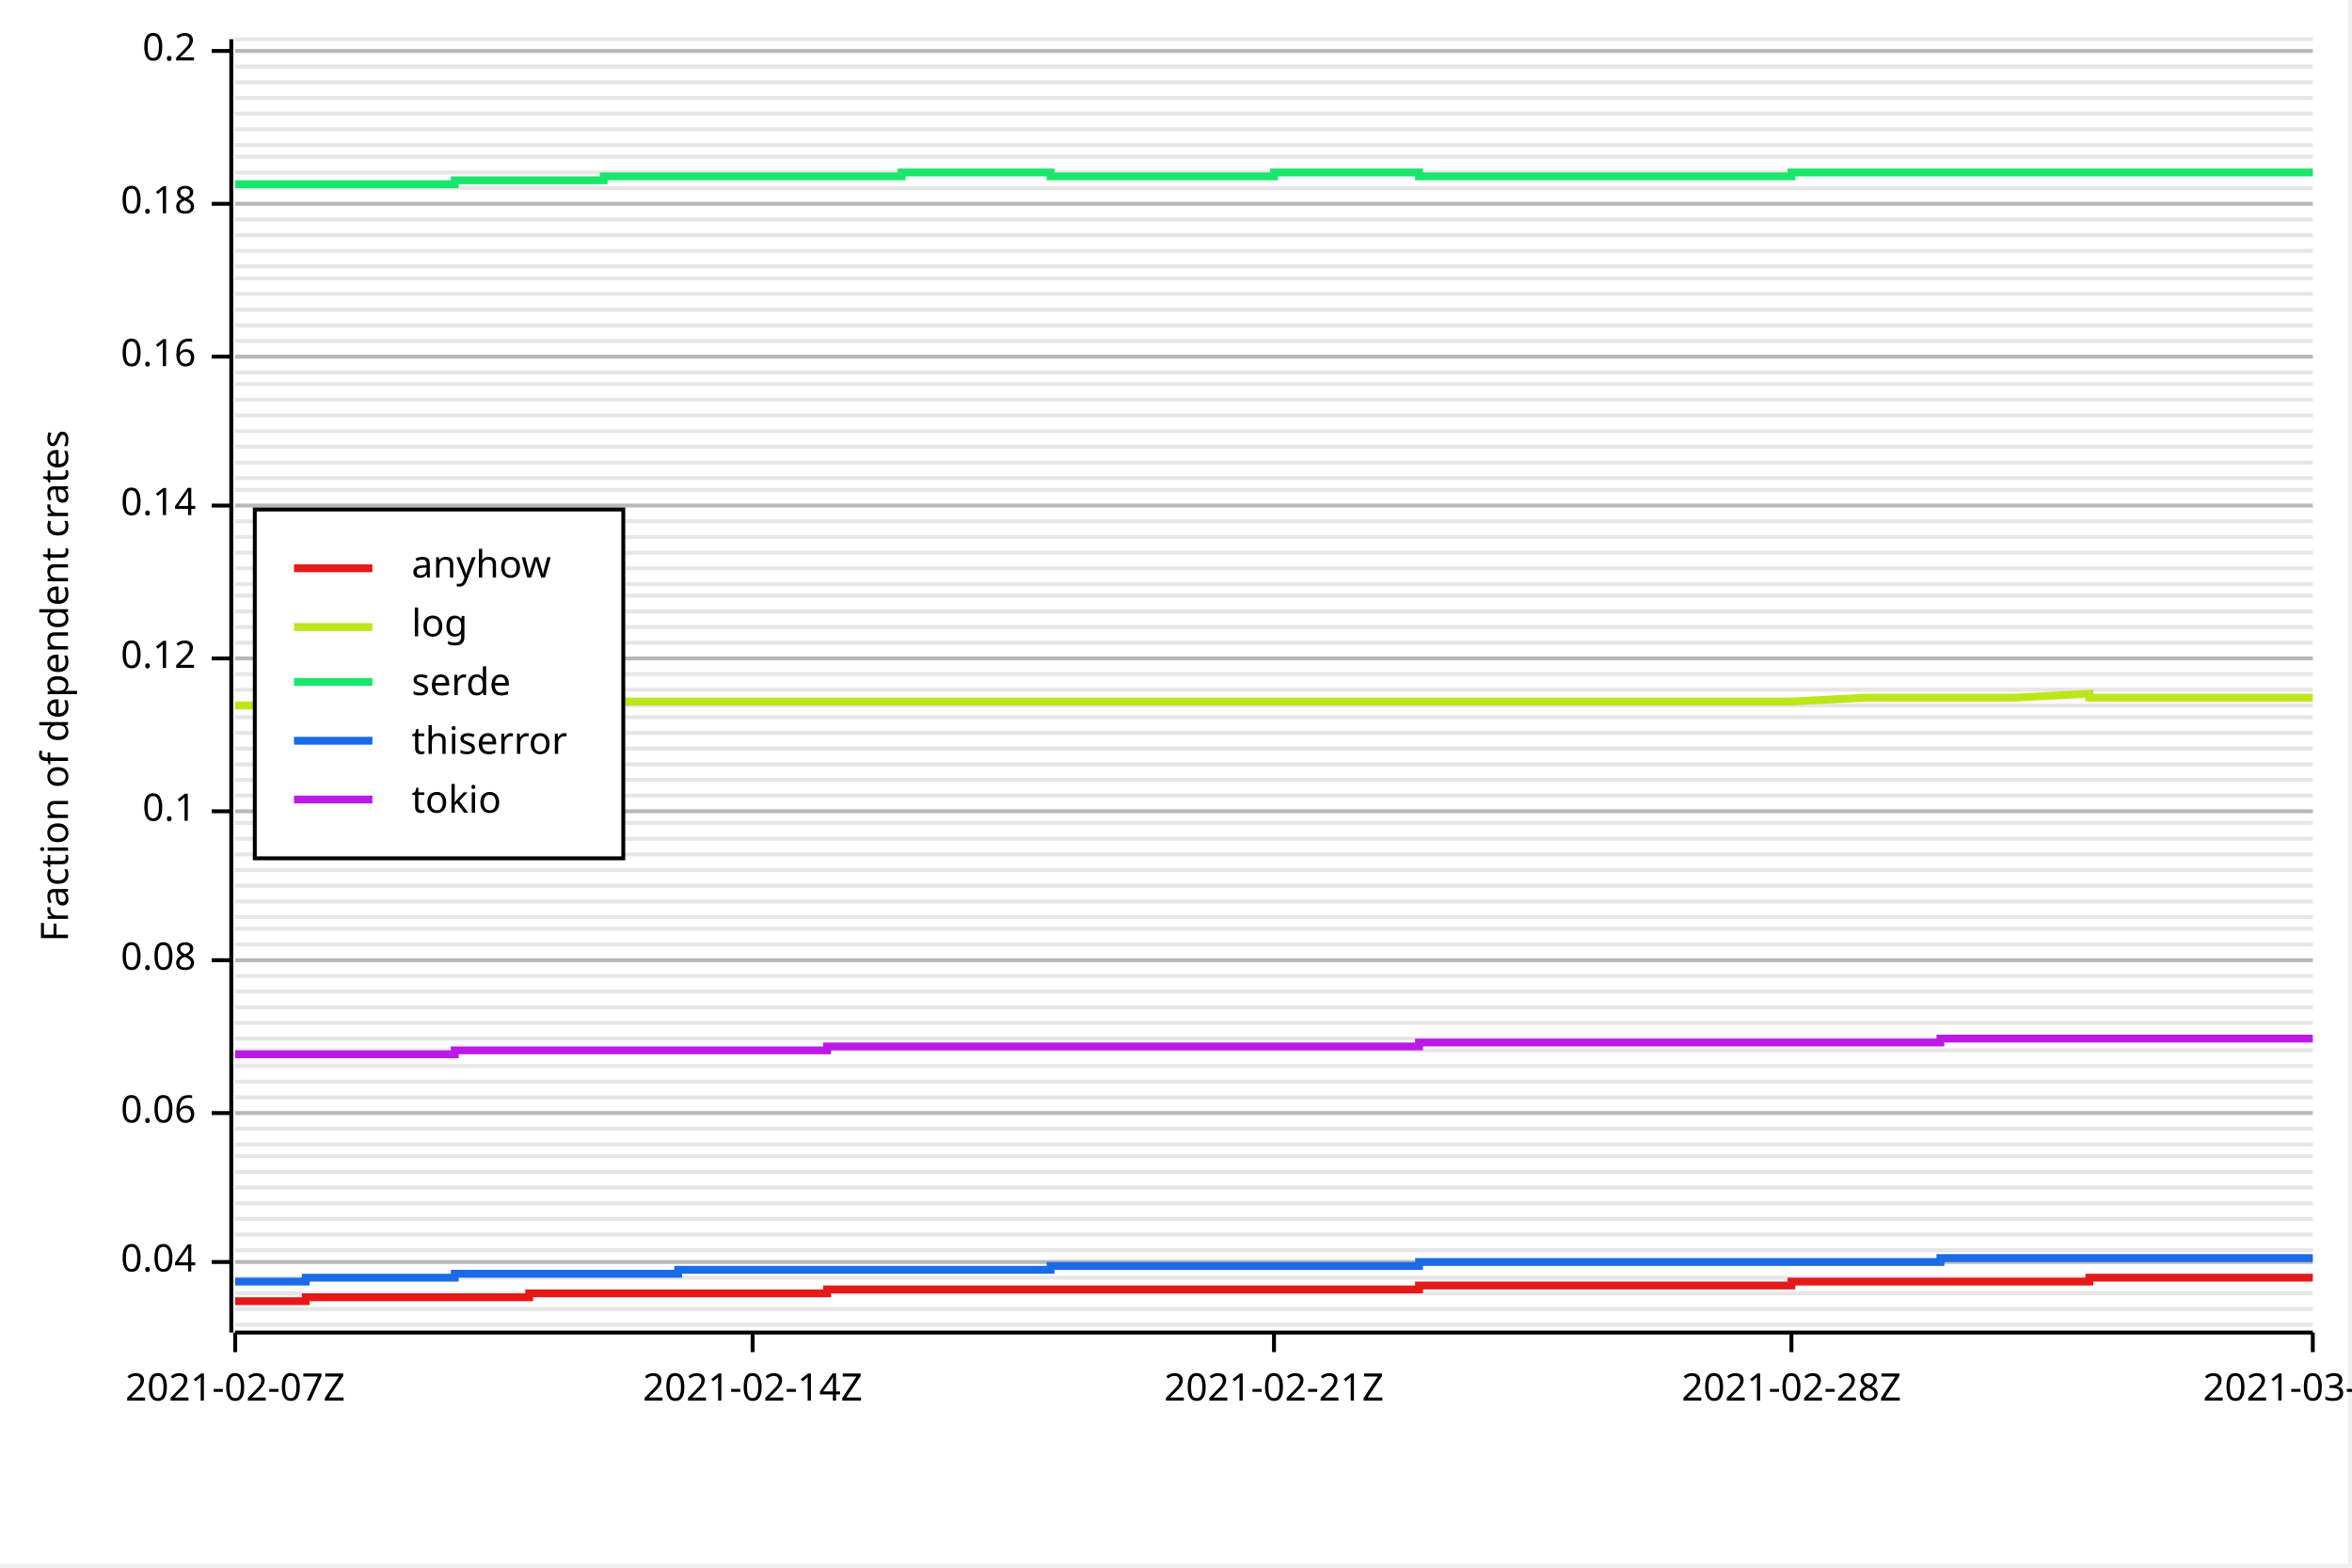
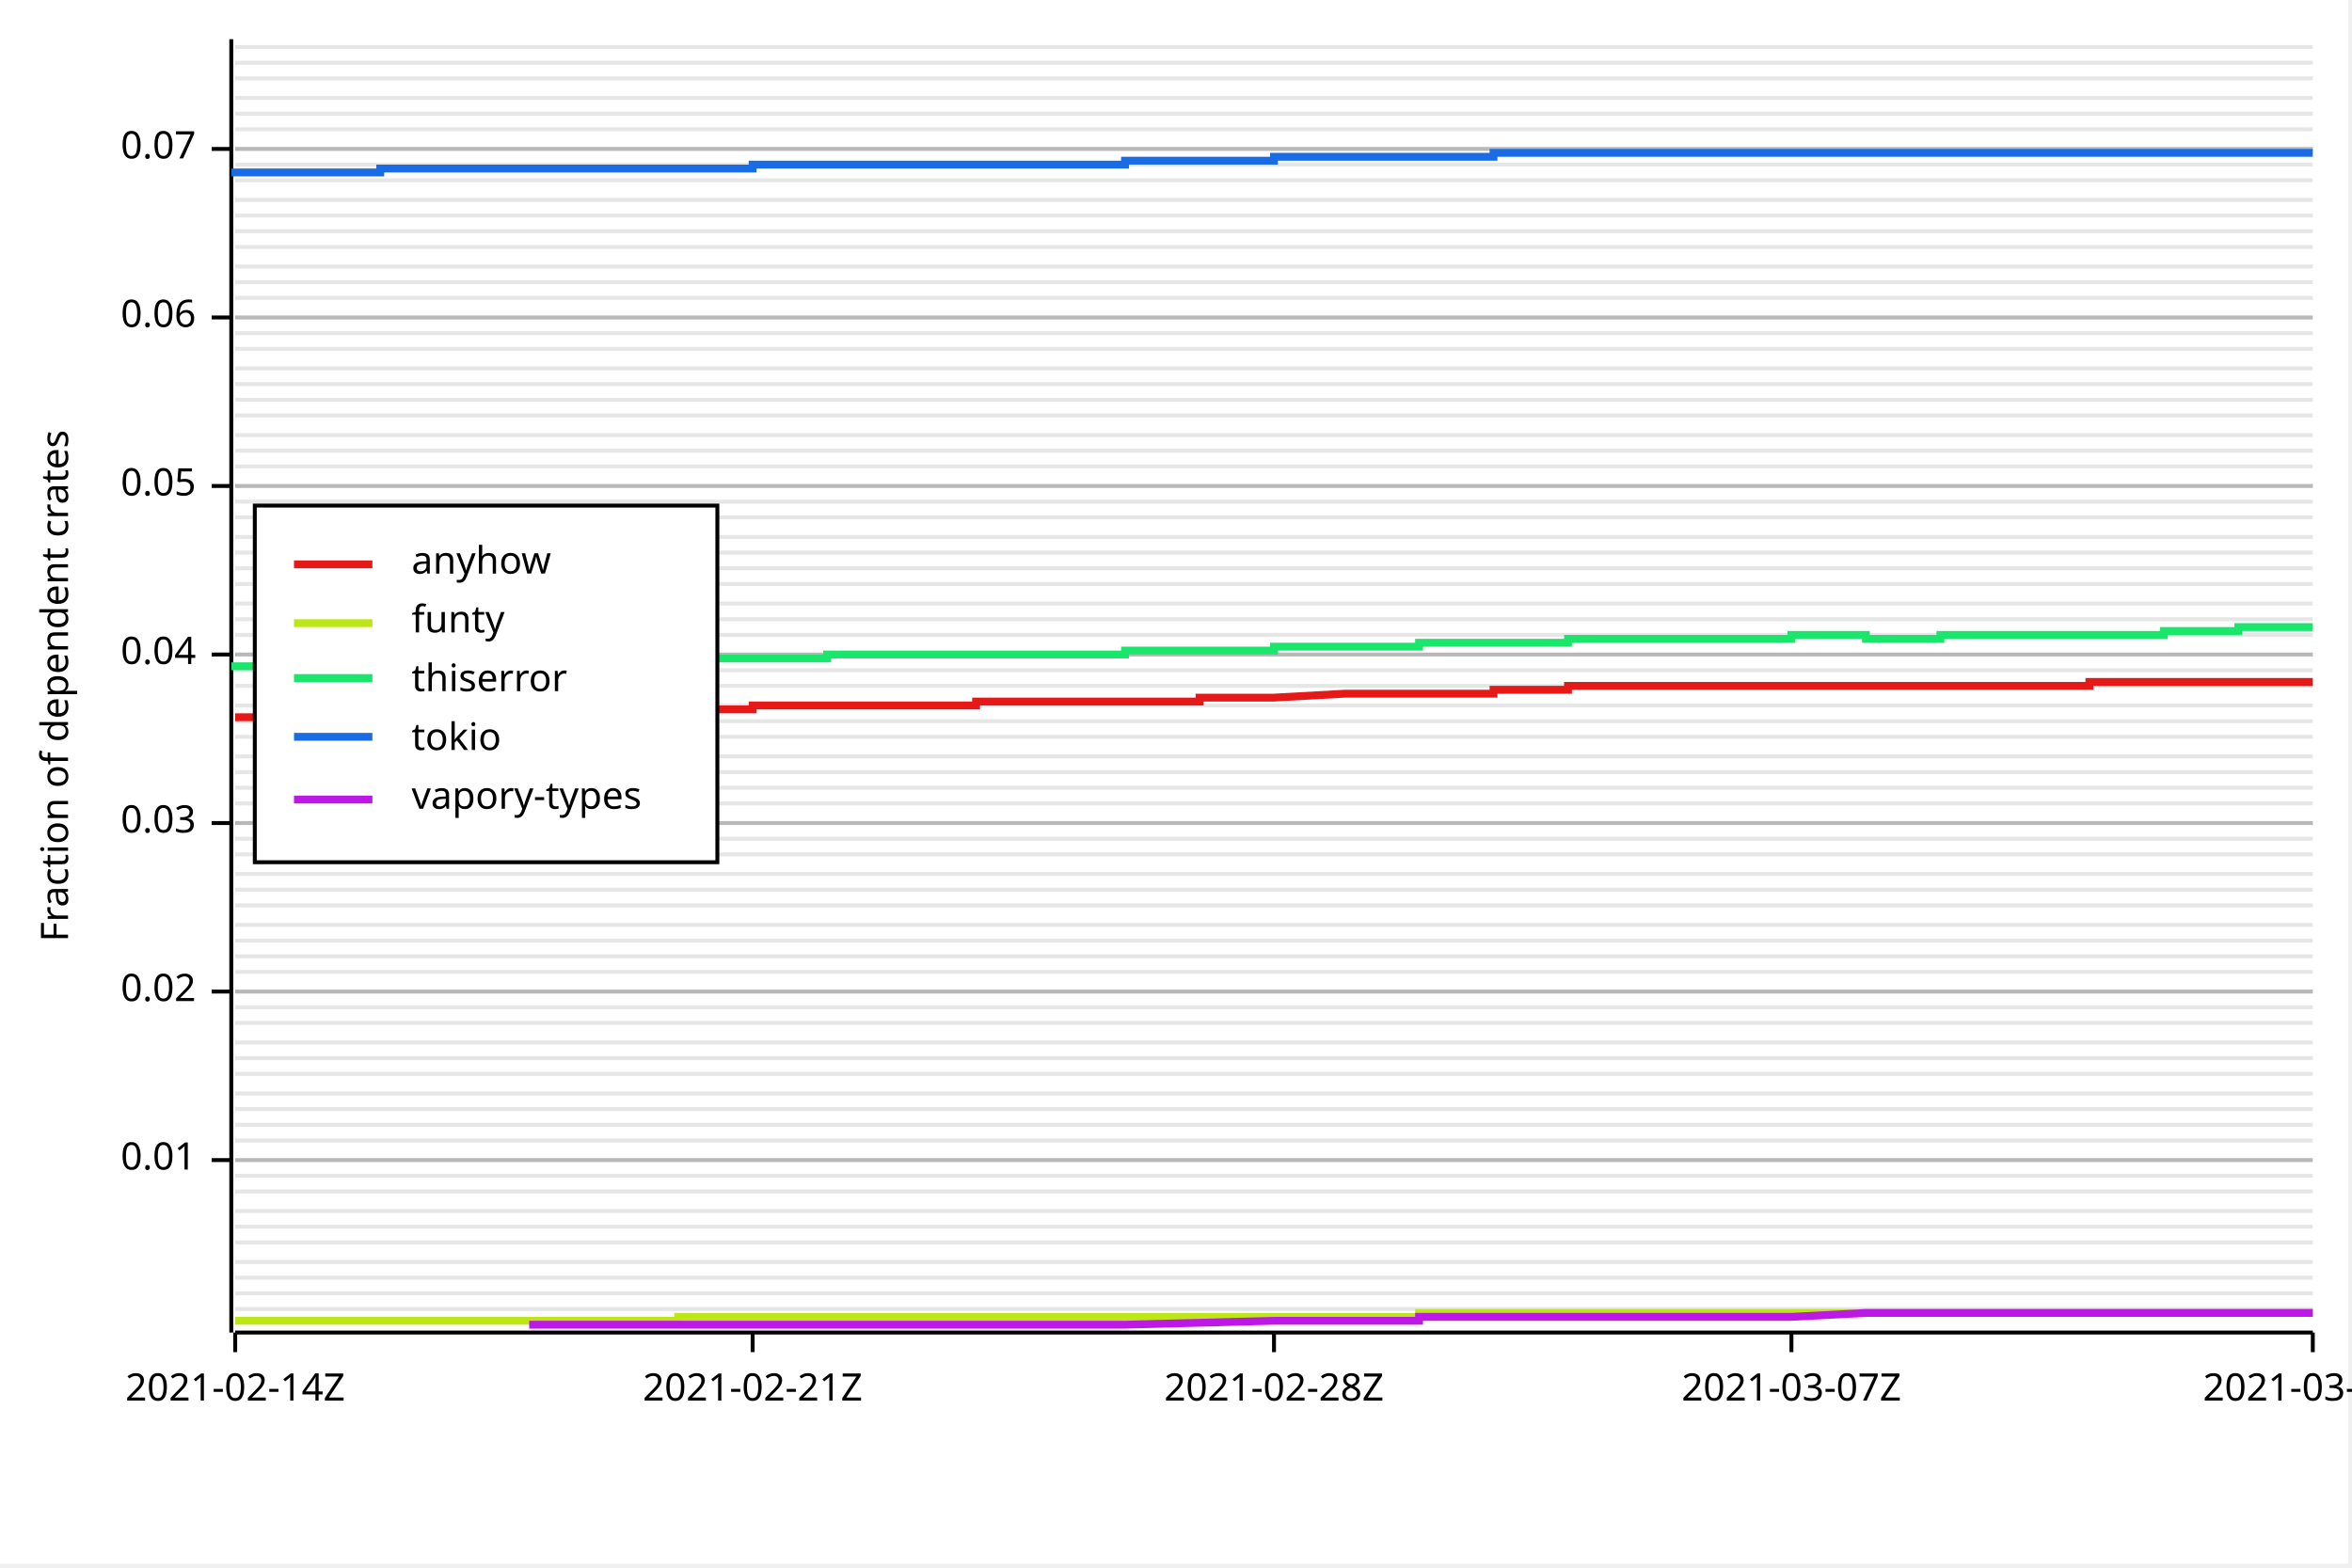
<svg xmlns="http://www.w3.org/2000/svg" width="600" height="400" viewBox="0 0 600 400">
  <rect x="0" y="0" width="599" height="399" opacity="1" fill="#FFFFFF" stroke="none" />
-   <line opacity="0.1" stroke="#000000" stroke-width="1" x1="60" y1="338" x2="590" y2="338" />
  <line opacity="0.1" stroke="#000000" stroke-width="1" x1="60" y1="334" x2="590" y2="334" />
  <line opacity="0.1" stroke="#000000" stroke-width="1" x1="60" y1="330" x2="590" y2="330" />
  <line opacity="0.1" stroke="#000000" stroke-width="1" x1="60" y1="326" x2="590" y2="326" />
  <line opacity="0.1" stroke="#000000" stroke-width="1" x1="60" y1="322" x2="590" y2="322" />
-   <line opacity="0.1" stroke="#000000" stroke-width="1" x1="60" y1="319" x2="590" y2="319" />
-   <line opacity="0.1" stroke="#000000" stroke-width="1" x1="60" y1="315" x2="590" y2="315" />
-   <line opacity="0.1" stroke="#000000" stroke-width="1" x1="60" y1="311" x2="590" y2="311" />
-   <line opacity="0.1" stroke="#000000" stroke-width="1" x1="60" y1="307" x2="590" y2="307" />
-   <line opacity="0.1" stroke="#000000" stroke-width="1" x1="60" y1="303" x2="590" y2="303" />
-   <line opacity="0.1" stroke="#000000" stroke-width="1" x1="60" y1="299" x2="590" y2="299" />
-   <line opacity="0.1" stroke="#000000" stroke-width="1" x1="60" y1="295" x2="590" y2="295" />
-   <line opacity="0.1" stroke="#000000" stroke-width="1" x1="60" y1="292" x2="590" y2="292" />
-   <line opacity="0.1" stroke="#000000" stroke-width="1" x1="60" y1="288" x2="590" y2="288" />
-   <line opacity="0.1" stroke="#000000" stroke-width="1" x1="60" y1="284" x2="590" y2="284" />
-   <line opacity="0.1" stroke="#000000" stroke-width="1" x1="60" y1="280" x2="590" y2="280" />
-   <line opacity="0.1" stroke="#000000" stroke-width="1" x1="60" y1="276" x2="590" y2="276" />
-   <line opacity="0.1" stroke="#000000" stroke-width="1" x1="60" y1="272" x2="590" y2="272" />
-   <line opacity="0.1" stroke="#000000" stroke-width="1" x1="60" y1="268" x2="590" y2="268" />
-   <line opacity="0.1" stroke="#000000" stroke-width="1" x1="60" y1="265" x2="590" y2="265" />
+   <line opacity="0.1" stroke="#000000" stroke-width="1" x1="60" y1="317" x2="590" y2="317" />
+   <line opacity="0.1" stroke="#000000" stroke-width="1" x1="60" y1="313" x2="590" y2="313" />
+   <line opacity="0.1" stroke="#000000" stroke-width="1" x1="60" y1="309" x2="590" y2="309" />
+   <line opacity="0.1" stroke="#000000" stroke-width="1" x1="60" y1="304" x2="590" y2="304" />
+   <line opacity="0.1" stroke="#000000" stroke-width="1" x1="60" y1="300" x2="590" y2="300" />
+   <line opacity="0.1" stroke="#000000" stroke-width="1" x1="60" y1="296" x2="590" y2="296" />
+   <line opacity="0.1" stroke="#000000" stroke-width="1" x1="60" y1="291" x2="590" y2="291" />
+   <line opacity="0.1" stroke="#000000" stroke-width="1" x1="60" y1="287" x2="590" y2="287" />
+   <line opacity="0.1" stroke="#000000" stroke-width="1" x1="60" y1="283" x2="590" y2="283" />
+   <line opacity="0.1" stroke="#000000" stroke-width="1" x1="60" y1="279" x2="590" y2="279" />
+   <line opacity="0.1" stroke="#000000" stroke-width="1" x1="60" y1="274" x2="590" y2="274" />
+   <line opacity="0.1" stroke="#000000" stroke-width="1" x1="60" y1="270" x2="590" y2="270" />
+   <line opacity="0.1" stroke="#000000" stroke-width="1" x1="60" y1="266" x2="590" y2="266" />
  <line opacity="0.1" stroke="#000000" stroke-width="1" x1="60" y1="261" x2="590" y2="261" />
  <line opacity="0.1" stroke="#000000" stroke-width="1" x1="60" y1="257" x2="590" y2="257" />
  <line opacity="0.1" stroke="#000000" stroke-width="1" x1="60" y1="253" x2="590" y2="253" />
-   <line opacity="0.1" stroke="#000000" stroke-width="1" x1="60" y1="249" x2="590" y2="249" />
-   <line opacity="0.1" stroke="#000000" stroke-width="1" x1="60" y1="245" x2="590" y2="245" />
-   <line opacity="0.1" stroke="#000000" stroke-width="1" x1="60" y1="241" x2="590" y2="241" />
-   <line opacity="0.1" stroke="#000000" stroke-width="1" x1="60" y1="237" x2="590" y2="237" />
-   <line opacity="0.1" stroke="#000000" stroke-width="1" x1="60" y1="234" x2="590" y2="234" />
-   <line opacity="0.1" stroke="#000000" stroke-width="1" x1="60" y1="230" x2="590" y2="230" />
-   <line opacity="0.1" stroke="#000000" stroke-width="1" x1="60" y1="226" x2="590" y2="226" />
-   <line opacity="0.1" stroke="#000000" stroke-width="1" x1="60" y1="222" x2="590" y2="222" />
+   <line opacity="0.1" stroke="#000000" stroke-width="1" x1="60" y1="248" x2="590" y2="248" />
+   <line opacity="0.1" stroke="#000000" stroke-width="1" x1="60" y1="244" x2="590" y2="244" />
+   <line opacity="0.1" stroke="#000000" stroke-width="1" x1="60" y1="240" x2="590" y2="240" />
+   <line opacity="0.1" stroke="#000000" stroke-width="1" x1="60" y1="236" x2="590" y2="236" />
+   <line opacity="0.1" stroke="#000000" stroke-width="1" x1="60" y1="231" x2="590" y2="231" />
+   <line opacity="0.1" stroke="#000000" stroke-width="1" x1="60" y1="227" x2="590" y2="227" />
+   <line opacity="0.1" stroke="#000000" stroke-width="1" x1="60" y1="223" x2="590" y2="223" />
  <line opacity="0.1" stroke="#000000" stroke-width="1" x1="60" y1="218" x2="590" y2="218" />
  <line opacity="0.1" stroke="#000000" stroke-width="1" x1="60" y1="214" x2="590" y2="214" />
  <line opacity="0.1" stroke="#000000" stroke-width="1" x1="60" y1="210" x2="590" y2="210" />
-   <line opacity="0.1" stroke="#000000" stroke-width="1" x1="60" y1="207" x2="590" y2="207" />
-   <line opacity="0.1" stroke="#000000" stroke-width="1" x1="60" y1="203" x2="590" y2="203" />
-   <line opacity="0.1" stroke="#000000" stroke-width="1" x1="60" y1="199" x2="590" y2="199" />
-   <line opacity="0.1" stroke="#000000" stroke-width="1" x1="60" y1="195" x2="590" y2="195" />
-   <line opacity="0.1" stroke="#000000" stroke-width="1" x1="60" y1="191" x2="590" y2="191" />
-   <line opacity="0.1" stroke="#000000" stroke-width="1" x1="60" y1="187" x2="590" y2="187" />
-   <line opacity="0.1" stroke="#000000" stroke-width="1" x1="60" y1="183" x2="590" y2="183" />
+   <line opacity="0.1" stroke="#000000" stroke-width="1" x1="60" y1="205" x2="590" y2="205" />
+   <line opacity="0.1" stroke="#000000" stroke-width="1" x1="60" y1="201" x2="590" y2="201" />
+   <line opacity="0.1" stroke="#000000" stroke-width="1" x1="60" y1="197" x2="590" y2="197" />
+   <line opacity="0.1" stroke="#000000" stroke-width="1" x1="60" y1="193" x2="590" y2="193" />
+   <line opacity="0.1" stroke="#000000" stroke-width="1" x1="60" y1="188" x2="590" y2="188" />
+   <line opacity="0.1" stroke="#000000" stroke-width="1" x1="60" y1="184" x2="590" y2="184" />
  <line opacity="0.1" stroke="#000000" stroke-width="1" x1="60" y1="180" x2="590" y2="180" />
-   <line opacity="0.1" stroke="#000000" stroke-width="1" x1="60" y1="176" x2="590" y2="176" />
-   <line opacity="0.1" stroke="#000000" stroke-width="1" x1="60" y1="172" x2="590" y2="172" />
-   <line opacity="0.1" stroke="#000000" stroke-width="1" x1="60" y1="168" x2="590" y2="168" />
-   <line opacity="0.1" stroke="#000000" stroke-width="1" x1="60" y1="164" x2="590" y2="164" />
-   <line opacity="0.1" stroke="#000000" stroke-width="1" x1="60" y1="160" x2="590" y2="160" />
-   <line opacity="0.1" stroke="#000000" stroke-width="1" x1="60" y1="156" x2="590" y2="156" />
-   <line opacity="0.1" stroke="#000000" stroke-width="1" x1="60" y1="152" x2="590" y2="152" />
+   <line opacity="0.1" stroke="#000000" stroke-width="1" x1="60" y1="175" x2="590" y2="175" />
+   <line opacity="0.1" stroke="#000000" stroke-width="1" x1="60" y1="171" x2="590" y2="171" />
+   <line opacity="0.1" stroke="#000000" stroke-width="1" x1="60" y1="167" x2="590" y2="167" />
+   <line opacity="0.1" stroke="#000000" stroke-width="1" x1="60" y1="162" x2="590" y2="162" />
+   <line opacity="0.1" stroke="#000000" stroke-width="1" x1="60" y1="158" x2="590" y2="158" />
+   <line opacity="0.1" stroke="#000000" stroke-width="1" x1="60" y1="154" x2="590" y2="154" />
  <line opacity="0.1" stroke="#000000" stroke-width="1" x1="60" y1="149" x2="590" y2="149" />
  <line opacity="0.1" stroke="#000000" stroke-width="1" x1="60" y1="145" x2="590" y2="145" />
  <line opacity="0.1" stroke="#000000" stroke-width="1" x1="60" y1="141" x2="590" y2="141" />
  <line opacity="0.1" stroke="#000000" stroke-width="1" x1="60" y1="137" x2="590" y2="137" />
-   <line opacity="0.1" stroke="#000000" stroke-width="1" x1="60" y1="133" x2="590" y2="133" />
-   <line opacity="0.1" stroke="#000000" stroke-width="1" x1="60" y1="129" x2="590" y2="129" />
-   <line opacity="0.1" stroke="#000000" stroke-width="1" x1="60" y1="125" x2="590" y2="125" />
-   <line opacity="0.1" stroke="#000000" stroke-width="1" x1="60" y1="122" x2="590" y2="122" />
-   <line opacity="0.1" stroke="#000000" stroke-width="1" x1="60" y1="118" x2="590" y2="118" />
-   <line opacity="0.1" stroke="#000000" stroke-width="1" x1="60" y1="114" x2="590" y2="114" />
-   <line opacity="0.1" stroke="#000000" stroke-width="1" x1="60" y1="110" x2="590" y2="110" />
+   <line opacity="0.1" stroke="#000000" stroke-width="1" x1="60" y1="132" x2="590" y2="132" />
+   <line opacity="0.1" stroke="#000000" stroke-width="1" x1="60" y1="128" x2="590" y2="128" />
+   <line opacity="0.1" stroke="#000000" stroke-width="1" x1="60" y1="124" x2="590" y2="124" />
+   <line opacity="0.1" stroke="#000000" stroke-width="1" x1="60" y1="119" x2="590" y2="119" />
+   <line opacity="0.1" stroke="#000000" stroke-width="1" x1="60" y1="115" x2="590" y2="115" />
+   <line opacity="0.1" stroke="#000000" stroke-width="1" x1="60" y1="111" x2="590" y2="111" />
  <line opacity="0.1" stroke="#000000" stroke-width="1" x1="60" y1="106" x2="590" y2="106" />
  <line opacity="0.1" stroke="#000000" stroke-width="1" x1="60" y1="102" x2="590" y2="102" />
  <line opacity="0.1" stroke="#000000" stroke-width="1" x1="60" y1="98" x2="590" y2="98" />
-   <line opacity="0.1" stroke="#000000" stroke-width="1" x1="60" y1="95" x2="590" y2="95" />
-   <line opacity="0.1" stroke="#000000" stroke-width="1" x1="60" y1="91" x2="590" y2="91" />
-   <line opacity="0.1" stroke="#000000" stroke-width="1" x1="60" y1="87" x2="590" y2="87" />
-   <line opacity="0.1" stroke="#000000" stroke-width="1" x1="60" y1="83" x2="590" y2="83" />
-   <line opacity="0.1" stroke="#000000" stroke-width="1" x1="60" y1="79" x2="590" y2="79" />
-   <line opacity="0.1" stroke="#000000" stroke-width="1" x1="60" y1="75" x2="590" y2="75" />
-   <line opacity="0.1" stroke="#000000" stroke-width="1" x1="60" y1="71" x2="590" y2="71" />
+   <line opacity="0.1" stroke="#000000" stroke-width="1" x1="60" y1="94" x2="590" y2="94" />
+   <line opacity="0.1" stroke="#000000" stroke-width="1" x1="60" y1="89" x2="590" y2="89" />
+   <line opacity="0.1" stroke="#000000" stroke-width="1" x1="60" y1="85" x2="590" y2="85" />
+   <line opacity="0.1" stroke="#000000" stroke-width="1" x1="60" y1="81" x2="590" y2="81" />
+   <line opacity="0.1" stroke="#000000" stroke-width="1" x1="60" y1="76" x2="590" y2="76" />
+   <line opacity="0.1" stroke="#000000" stroke-width="1" x1="60" y1="72" x2="590" y2="72" />
  <line opacity="0.1" stroke="#000000" stroke-width="1" x1="60" y1="68" x2="590" y2="68" />
-   <line opacity="0.1" stroke="#000000" stroke-width="1" x1="60" y1="64" x2="590" y2="64" />
-   <line opacity="0.1" stroke="#000000" stroke-width="1" x1="60" y1="60" x2="590" y2="60" />
-   <line opacity="0.1" stroke="#000000" stroke-width="1" x1="60" y1="56" x2="590" y2="56" />
-   <line opacity="0.1" stroke="#000000" stroke-width="1" x1="60" y1="52" x2="590" y2="52" />
-   <line opacity="0.1" stroke="#000000" stroke-width="1" x1="60" y1="48" x2="590" y2="48" />
-   <line opacity="0.1" stroke="#000000" stroke-width="1" x1="60" y1="44" x2="590" y2="44" />
-   <line opacity="0.1" stroke="#000000" stroke-width="1" x1="60" y1="40" x2="590" y2="40" />
-   <line opacity="0.1" stroke="#000000" stroke-width="1" x1="60" y1="37" x2="590" y2="37" />
+   <line opacity="0.1" stroke="#000000" stroke-width="1" x1="60" y1="63" x2="590" y2="63" />
+   <line opacity="0.1" stroke="#000000" stroke-width="1" x1="60" y1="59" x2="590" y2="59" />
+   <line opacity="0.1" stroke="#000000" stroke-width="1" x1="60" y1="55" x2="590" y2="55" />
+   <line opacity="0.1" stroke="#000000" stroke-width="1" x1="60" y1="51" x2="590" y2="51" />
+   <line opacity="0.1" stroke="#000000" stroke-width="1" x1="60" y1="46" x2="590" y2="46" />
+   <line opacity="0.1" stroke="#000000" stroke-width="1" x1="60" y1="42" x2="590" y2="42" />
+   <line opacity="0.1" stroke="#000000" stroke-width="1" x1="60" y1="38" x2="590" y2="38" />
  <line opacity="0.1" stroke="#000000" stroke-width="1" x1="60" y1="33" x2="590" y2="33" />
  <line opacity="0.1" stroke="#000000" stroke-width="1" x1="60" y1="29" x2="590" y2="29" />
  <line opacity="0.1" stroke="#000000" stroke-width="1" x1="60" y1="25" x2="590" y2="25" />
-   <line opacity="0.1" stroke="#000000" stroke-width="1" x1="60" y1="21" x2="590" y2="21" />
-   <line opacity="0.1" stroke="#000000" stroke-width="1" x1="60" y1="17" x2="590" y2="17" />
-   <line opacity="0.1" stroke="#000000" stroke-width="1" x1="60" y1="13" x2="590" y2="13" />
-   <line opacity="0.1" stroke="#000000" stroke-width="1" x1="60" y1="10" x2="590" y2="10" />
+   <line opacity="0.1" stroke="#000000" stroke-width="1" x1="60" y1="20" x2="590" y2="20" />
+   <line opacity="0.1" stroke="#000000" stroke-width="1" x1="60" y1="16" x2="590" y2="16" />
+   <line opacity="0.1" stroke="#000000" stroke-width="1" x1="60" y1="12" x2="590" y2="12" />
  <text x="10" y="175" dy="0.76em" text-anchor="middle" font-family="sans-serif" font-size="9.677" opacity="1" fill="#000000" transform="rotate(270, 10, 175)">
Fraction of dependent crates
</text>
-   <line opacity="0.2" stroke="#000000" stroke-width="1" x1="60" y1="322" x2="590" y2="322" />
-   <line opacity="0.2" stroke="#000000" stroke-width="1" x1="60" y1="284" x2="590" y2="284" />
-   <line opacity="0.2" stroke="#000000" stroke-width="1" x1="60" y1="245" x2="590" y2="245" />
-   <line opacity="0.2" stroke="#000000" stroke-width="1" x1="60" y1="207" x2="590" y2="207" />
-   <line opacity="0.2" stroke="#000000" stroke-width="1" x1="60" y1="168" x2="590" y2="168" />
-   <line opacity="0.2" stroke="#000000" stroke-width="1" x1="60" y1="129" x2="590" y2="129" />
-   <line opacity="0.2" stroke="#000000" stroke-width="1" x1="60" y1="91" x2="590" y2="91" />
-   <line opacity="0.2" stroke="#000000" stroke-width="1" x1="60" y1="52" x2="590" y2="52" />
-   <line opacity="0.2" stroke="#000000" stroke-width="1" x1="60" y1="13" x2="590" y2="13" />
+   <line opacity="0.2" stroke="#000000" stroke-width="1" x1="60" y1="296" x2="590" y2="296" />
+   <line opacity="0.2" stroke="#000000" stroke-width="1" x1="60" y1="253" x2="590" y2="253" />
+   <line opacity="0.2" stroke="#000000" stroke-width="1" x1="60" y1="210" x2="590" y2="210" />
+   <line opacity="0.2" stroke="#000000" stroke-width="1" x1="60" y1="167" x2="590" y2="167" />
+   <line opacity="0.2" stroke="#000000" stroke-width="1" x1="60" y1="124" x2="590" y2="124" />
+   <line opacity="0.2" stroke="#000000" stroke-width="1" x1="60" y1="81" x2="590" y2="81" />
+   <line opacity="0.2" stroke="#000000" stroke-width="1" x1="60" y1="38" x2="590" y2="38" />
  <polyline fill="none" opacity="1" stroke="#000000" stroke-width="1" points="59,10 59,340 " />
-   <text x="50" y="322" dy="0.5ex" text-anchor="end" font-family="sans-serif" font-size="9.677" opacity="1" fill="#000000">
+   <text x="50" y="296" dy="0.5ex" text-anchor="end" font-family="sans-serif" font-size="9.677" opacity="1" fill="#000000">
+ 0.01
+ </text>
+   <polyline fill="none" opacity="1" stroke="#000000" stroke-width="1" points="54,296 59,296 " />
+   <text x="50" y="253" dy="0.5ex" text-anchor="end" font-family="sans-serif" font-size="9.677" opacity="1" fill="#000000">
+ 0.02
+ </text>
+   <polyline fill="none" opacity="1" stroke="#000000" stroke-width="1" points="54,253 59,253 " />
+   <text x="50" y="210" dy="0.5ex" text-anchor="end" font-family="sans-serif" font-size="9.677" opacity="1" fill="#000000">
+ 0.03
+ </text>
+   <polyline fill="none" opacity="1" stroke="#000000" stroke-width="1" points="54,210 59,210 " />
+   <text x="50" y="167" dy="0.5ex" text-anchor="end" font-family="sans-serif" font-size="9.677" opacity="1" fill="#000000">
0.04
</text>
-   <polyline fill="none" opacity="1" stroke="#000000" stroke-width="1" points="54,322 59,322 " />
-   <text x="50" y="284" dy="0.5ex" text-anchor="end" font-family="sans-serif" font-size="9.677" opacity="1" fill="#000000">
+   <polyline fill="none" opacity="1" stroke="#000000" stroke-width="1" points="54,167 59,167 " />
+   <text x="50" y="124" dy="0.5ex" text-anchor="end" font-family="sans-serif" font-size="9.677" opacity="1" fill="#000000">
+ 0.05
+ </text>
+   <polyline fill="none" opacity="1" stroke="#000000" stroke-width="1" points="54,124 59,124 " />
+   <text x="50" y="81" dy="0.5ex" text-anchor="end" font-family="sans-serif" font-size="9.677" opacity="1" fill="#000000">
0.06
</text>
-   <polyline fill="none" opacity="1" stroke="#000000" stroke-width="1" points="54,284 59,284 " />
-   <text x="50" y="245" dy="0.5ex" text-anchor="end" font-family="sans-serif" font-size="9.677" opacity="1" fill="#000000">
- 0.08
+   <polyline fill="none" opacity="1" stroke="#000000" stroke-width="1" points="54,81 59,81 " />
+   <text x="50" y="38" dy="0.5ex" text-anchor="end" font-family="sans-serif" font-size="9.677" opacity="1" fill="#000000">
+ 0.07
</text>
-   <polyline fill="none" opacity="1" stroke="#000000" stroke-width="1" points="54,245 59,245 " />
-   <text x="50" y="207" dy="0.5ex" text-anchor="end" font-family="sans-serif" font-size="9.677" opacity="1" fill="#000000">
- 0.1
- </text>
-   <polyline fill="none" opacity="1" stroke="#000000" stroke-width="1" points="54,207 59,207 " />
-   <text x="50" y="168" dy="0.5ex" text-anchor="end" font-family="sans-serif" font-size="9.677" opacity="1" fill="#000000">
- 0.12
- </text>
-   <polyline fill="none" opacity="1" stroke="#000000" stroke-width="1" points="54,168 59,168 " />
-   <text x="50" y="129" dy="0.5ex" text-anchor="end" font-family="sans-serif" font-size="9.677" opacity="1" fill="#000000">
- 0.14
- </text>
-   <polyline fill="none" opacity="1" stroke="#000000" stroke-width="1" points="54,129 59,129 " />
-   <text x="50" y="91" dy="0.5ex" text-anchor="end" font-family="sans-serif" font-size="9.677" opacity="1" fill="#000000">
- 0.16
- </text>
-   <polyline fill="none" opacity="1" stroke="#000000" stroke-width="1" points="54,91 59,91 " />
-   <text x="50" y="52" dy="0.5ex" text-anchor="end" font-family="sans-serif" font-size="9.677" opacity="1" fill="#000000">
- 0.18
- </text>
-   <polyline fill="none" opacity="1" stroke="#000000" stroke-width="1" points="54,52 59,52 " />
-   <text x="50" y="13" dy="0.5ex" text-anchor="end" font-family="sans-serif" font-size="9.677" opacity="1" fill="#000000">
- 0.2
- </text>
-   <polyline fill="none" opacity="1" stroke="#000000" stroke-width="1" points="54,13 59,13 " />
+   <polyline fill="none" opacity="1" stroke="#000000" stroke-width="1" points="54,38 59,38 " />
  <polyline fill="none" opacity="1" stroke="#000000" stroke-width="1" points="60,340 590,340 " />
  <text x="60" y="350" dy="0.76em" text-anchor="middle" font-family="sans-serif" font-size="9.677" opacity="1" fill="#000000">
- 2021-02-07Z
+ 2021-02-14Z
</text>
  <polyline fill="none" opacity="1" stroke="#000000" stroke-width="1" points="60,340 60,345 " />
  <text x="192" y="350" dy="0.76em" text-anchor="middle" font-family="sans-serif" font-size="9.677" opacity="1" fill="#000000">
- 2021-02-14Z
+ 2021-02-21Z
</text>
  <polyline fill="none" opacity="1" stroke="#000000" stroke-width="1" points="192,340 192,345 " />
  <text x="325" y="350" dy="0.76em" text-anchor="middle" font-family="sans-serif" font-size="9.677" opacity="1" fill="#000000">
- 2021-02-21Z
+ 2021-02-28Z
</text>
  <polyline fill="none" opacity="1" stroke="#000000" stroke-width="1" points="325,340 325,345 " />
  <text x="457" y="350" dy="0.76em" text-anchor="middle" font-family="sans-serif" font-size="9.677" opacity="1" fill="#000000">
- 2021-02-28Z
+ 2021-03-07Z
</text>
  <polyline fill="none" opacity="1" stroke="#000000" stroke-width="1" points="457,340 457,345 " />
  <text x="590" y="350" dy="0.76em" text-anchor="middle" font-family="sans-serif" font-size="9.677" opacity="1" fill="#000000">
- 2021-03-07Z
+ 2021-03-14Z
</text>
  <polyline fill="none" opacity="1" stroke="#000000" stroke-width="1" points="590,340 590,345 " />
-   <polyline fill="none" opacity="1" stroke="#E61919" stroke-width="2" points="60,332 60,332 78,332 78,331 97,331 97,331 116,331 116,331 135,331 135,330 154,330 154,330 173,330 173,330 192,330 192,330 211,330 211,329 230,329 230,329 249,329 249,329 268,329 268,329 287,329 287,329 306,329 306,329 325,329 325,329 343,329 343,329 362,329 362,328 381,328 381,328 400,328 400,328 419,328 419,328 438,328 438,328 457,328 457,327 476,327 495,327 495,327 514,327 514,327 533,327 533,326 552,326 552,326 571,326 571,326 590,326 " />
-   <polyline fill="none" opacity="1" stroke="#BDE619" stroke-width="2" points="60,180 60,180 78,180 78,180 97,180 97,180 116,180 116,179 135,179 135,179 154,179 154,179 173,179 173,179 192,179 192,179 211,179 211,179 230,179 230,179 249,179 249,179 268,179 268,179 287,179 287,179 306,179 306,179 325,179 325,179 343,179 343,179 362,179 362,179 381,179 381,179 400,179 400,179 419,179 419,179 438,179 438,179 457,179 457,179 476,178 495,178 495,178 514,178 514,178 533,177 533,178 552,178 552,178 571,178 571,178 590,178 " />
-   <polyline fill="none" opacity="1" stroke="#19E66B" stroke-width="2" points="60,47 60,47 78,47 78,47 97,47 97,47 116,47 116,46 135,46 135,46 154,46 154,45 173,45 173,45 192,45 192,45 211,45 211,45 230,45 230,44 249,44 249,44 268,44 268,45 287,45 287,45 306,45 306,45 325,45 325,44 343,44 343,44 362,44 362,45 381,45 381,45 400,45 400,45 419,45 419,45 438,45 438,45 457,45 457,44 476,44 495,44 495,44 514,44 514,44 533,44 533,44 552,44 552,44 571,44 571,44 590,44 " />
-   <polyline fill="none" opacity="1" stroke="#196BE6" stroke-width="2" points="60,327 60,327 78,327 78,326 97,326 97,326 116,326 116,325 135,325 135,325 154,325 154,325 173,325 173,324 192,324 192,324 211,324 211,324 230,324 230,324 249,324 249,324 268,324 268,323 287,323 287,323 306,323 306,323 325,323 325,323 343,323 343,323 362,323 362,322 381,322 381,322 400,322 400,322 419,322 419,322 438,322 438,322 457,322 457,322 476,322 495,322 495,321 514,321 514,321 533,321 533,321 552,321 552,321 571,321 571,321 590,321 " />
-   <polyline fill="none" opacity="1" stroke="#BD19E6" stroke-width="2" points="60,269 60,269 78,269 78,269 97,269 97,269 116,269 116,268 135,268 135,268 154,268 154,268 173,268 173,268 192,268 192,268 211,268 211,267 230,267 230,267 249,267 249,267 268,267 268,267 287,267 287,267 306,267 306,267 325,267 325,267 343,267 343,267 362,267 362,266 381,266 381,266 400,266 400,266 419,266 419,266 438,266 438,266 457,266 457,266 476,266 495,266 495,265 514,265 514,265 533,265 533,265 552,265 552,265 571,265 571,265 590,265 " />
-   <rect x="65" y="130" width="94" height="89" opacity="1" fill="#FFFFFF" stroke="none" />
-   <rect x="65" y="130" width="94" height="89" opacity="1" fill="none" stroke="#000000" />
-   <text x="105" y="140" dy="0.76em" text-anchor="start" font-family="sans-serif" font-size="9.677" opacity="1" fill="#000000">
+   <polyline fill="none" opacity="1" stroke="#E61919" stroke-width="2" points="60,183 60,183 78,183 78,182 97,182 97,182 116,182 116,182 135,182 135,181 154,181 154,181 173,181 173,181 192,181 192,180 211,180 211,180 230,180 230,180 249,180 249,179 268,179 268,179 287,179 287,179 306,179 306,178 325,178 325,178 343,177 362,177 362,177 381,177 381,176 400,176 400,175 419,175 419,175 438,175 438,175 457,175 457,175 476,175 476,175 495,175 495,175 514,175 514,175 533,175 533,174 552,174 552,174 571,174 571,174 590,174 " />
+   <polyline fill="none" opacity="1" stroke="#BDE619" stroke-width="2" points="60,337 78,337 78,337 97,337 97,337 116,337 116,337 135,337 135,337 154,337 154,337 173,337 173,336 192,336 192,336 211,336 211,336 230,336 249,336 249,336 268,336 268,336 287,336 287,336 306,336 306,336 325,336 325,336 343,336 362,336 362,335 381,335 381,335 400,335 400,335 419,335 419,335 438,335 438,335 457,335 457,335 476,335 476,335 495,335 495,335 514,335 514,335 533,335 533,335 552,335 552,335 571,335 590,335 " />
+   <polyline fill="none" opacity="1" stroke="#19E66B" stroke-width="2" points="60,171 60,170 78,170 78,170 97,170 97,170 116,170 116,170 135,170 135,169 154,169 154,168 173,168 173,168 192,168 192,168 211,168 211,167 230,167 230,167 249,167 249,167 268,167 268,167 287,167 287,166 306,166 306,166 325,166 325,165 343,165 362,165 362,164 381,164 381,164 400,164 400,163 419,163 419,163 438,163 438,163 457,163 457,162 476,162 476,163 495,163 495,162 514,162 514,162 533,162 533,162 552,162 552,161 571,161 571,160 590,160 " />
+   <polyline fill="none" opacity="1" stroke="#196BE6" stroke-width="2" points="60,45 60,44 78,44 78,44 97,44 97,43 116,43 116,43 135,43 135,43 154,43 154,43 173,43 173,43 192,43 192,42 211,42 211,42 230,42 230,42 249,42 249,42 268,42 268,42 287,42 287,41 306,41 306,41 325,41 325,40 343,40 362,40 362,40 381,40 381,39 400,39 400,39 419,39 419,39 438,39 438,39 457,39 457,39 476,39 476,39 495,39 495,39 514,39 514,39 533,39 533,39 552,39 552,39 571,39 571,39 590,39 " />
+   <polyline fill="none" opacity="1" stroke="#BD19E6" stroke-width="2" points="135,338 154,338 154,338 192,338 211,338 211,338 249,338 268,338 287,338 325,337 343,337 362,337 362,336 381,336 400,336 400,336 419,336 419,336 438,336 438,336 457,336 457,336 476,335 495,335 514,335 514,335 533,335 552,335 571,335 571,335 590,335 " />
+   <rect x="65" y="129" width="118" height="91" opacity="1" fill="#FFFFFF" stroke="none" />
+   <rect x="65" y="129" width="118" height="91" opacity="1" fill="none" stroke="#000000" />
+   <text x="105" y="139" dy="0.76em" text-anchor="start" font-family="sans-serif" font-size="9.677" opacity="1" fill="#000000">
anyhow
</text>
-   <text x="105" y="155" dy="0.76em" text-anchor="start" font-family="sans-serif" font-size="9.677" opacity="1" fill="#000000">
- log
+   <text x="105" y="154" dy="0.76em" text-anchor="start" font-family="sans-serif" font-size="9.677" opacity="1" fill="#000000">
+ funty
</text>
-   <text x="105" y="170" dy="0.76em" text-anchor="start" font-family="sans-serif" font-size="9.677" opacity="1" fill="#000000">
- serde
- </text>
-   <text x="105" y="185" dy="0.76em" text-anchor="start" font-family="sans-serif" font-size="9.677" opacity="1" fill="#000000">
+   <text x="105" y="169" dy="0.76em" text-anchor="start" font-family="sans-serif" font-size="9.677" opacity="1" fill="#000000">
thiserror
</text>
-   <text x="105" y="200" dy="0.76em" text-anchor="start" font-family="sans-serif" font-size="9.677" opacity="1" fill="#000000">
+   <text x="105" y="184" dy="0.76em" text-anchor="start" font-family="sans-serif" font-size="9.677" opacity="1" fill="#000000">
tokio
</text>
-   <polyline fill="none" opacity="1" stroke="#E61919" stroke-width="2" points="75,145 95,145 " />
-   <polyline fill="none" opacity="1" stroke="#BDE619" stroke-width="2" points="75,160 95,160 " />
-   <polyline fill="none" opacity="1" stroke="#19E66B" stroke-width="2" points="75,174 95,174 " />
-   <polyline fill="none" opacity="1" stroke="#196BE6" stroke-width="2" points="75,189 95,189 " />
+   <text x="105" y="199" dy="0.76em" text-anchor="start" font-family="sans-serif" font-size="9.677" opacity="1" fill="#000000">
+ vapory-types
+ </text>
+   <polyline fill="none" opacity="1" stroke="#E61919" stroke-width="2" points="75,144 95,144 " />
+   <polyline fill="none" opacity="1" stroke="#BDE619" stroke-width="2" points="75,159 95,159 " />
+   <polyline fill="none" opacity="1" stroke="#19E66B" stroke-width="2" points="75,173 95,173 " />
+   <polyline fill="none" opacity="1" stroke="#196BE6" stroke-width="2" points="75,188 95,188 " />
  <polyline fill="none" opacity="1" stroke="#BD19E6" stroke-width="2" points="75,204 95,204 " />
</svg>
